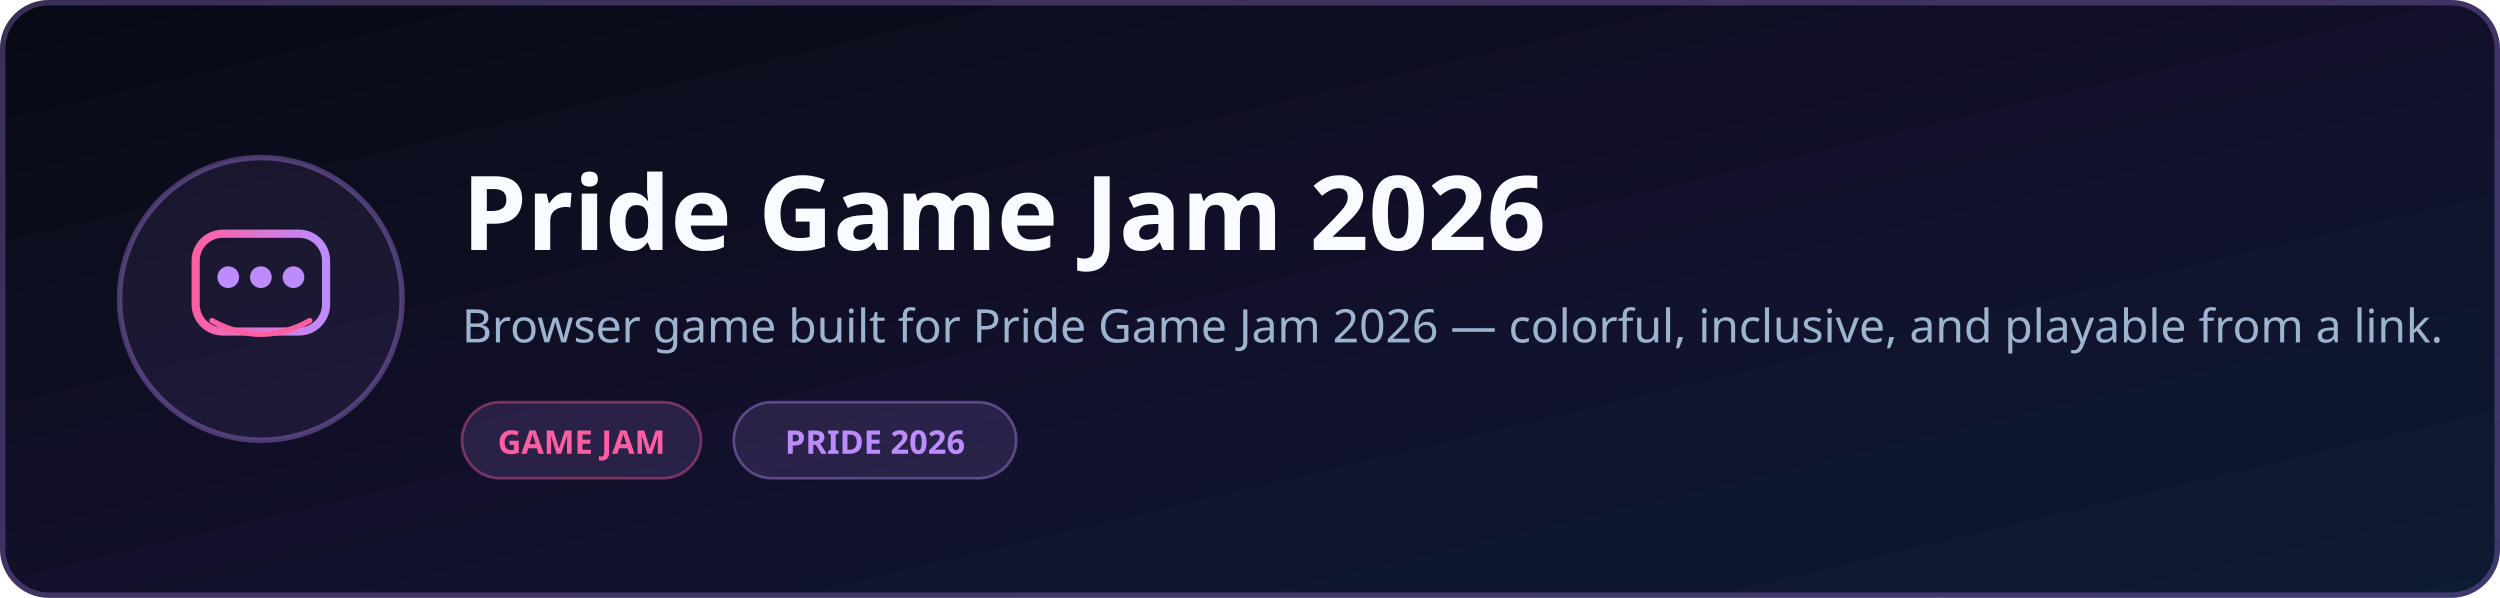
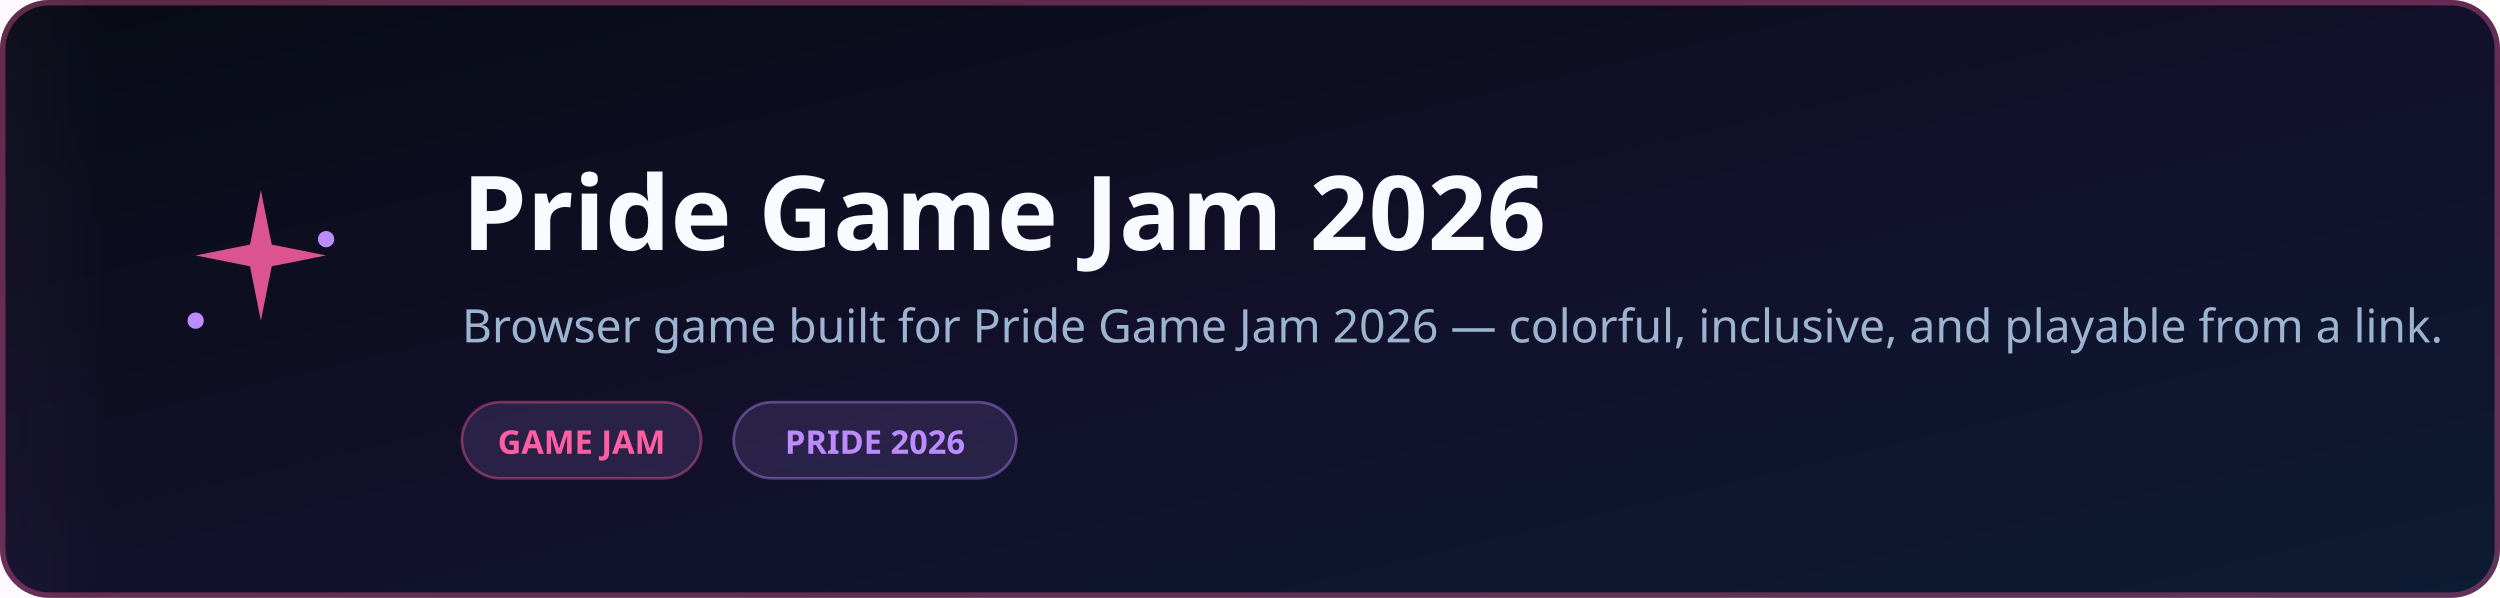
<svg xmlns="http://www.w3.org/2000/svg" width="920" height="220" viewBox="0 0 920 220" role="img" aria-label="Pride Game Jam 2026">
  <defs>
    <linearGradient id="bg" x1="0%" y1="0%" x2="100%" y2="100%">
      <stop offset="0%" stop-color="#070b14" />
      <stop offset="50%" stop-color="#12102a" />
      <stop offset="100%" stop-color="#0d1b33" />
    </linearGradient>
    <linearGradient id="accent" x1="0%" y1="0%" x2="100%" y2="0%">
      <stop offset="0%" stop-color="#ff5fa2" />
      <stop offset="100%" stop-color="#bc8cff" />
    </linearGradient>
+     <linearGradient id="shimmer" x1="0%" y1="0%" x2="100%" y2="0%">
+       <stop offset="0%" stop-color="#ff5fa2" stop-opacity="0" />
+       <stop offset="50%" stop-color="#ff5fa2" stop-opacity="0.15" />
+       <stop offset="100%" stop-color="#bc8cff" stop-opacity="0" />
+     </linearGradient>
  </defs>
  <rect width="920" height="220" rx="18" fill="url(#bg)" />
-   <rect x="1" y="1" width="918" height="218" rx="17" fill="none" stroke="rgba(188,140,255,0.28)" stroke-width="2" />
-   <circle cx="96" cy="110" r="52" fill="rgba(188,140,255,0.08)" stroke="rgba(188,140,255,0.35)" stroke-width="2" />
-   <rect x="72" y="86" width="48" height="36" rx="10" fill="none" stroke="url(#accent)" stroke-width="3" />
-   <circle cx="84" cy="102" r="4" fill="#bc8cff" />
-   <circle cx="96" cy="102" r="4" fill="#bc8cff" />
-   <circle cx="108" cy="102" r="4" fill="#bc8cff" />
-   <path d="M78 118 Q96 128 114 118" fill="none" stroke="#ff5fa2" stroke-width="2" stroke-linecap="round" />
+   <rect x="-200" y="0" width="240" height="220" rx="18" fill="url(#shimmer)" opacity="0.9">
+     <animate attributeName="x" values="-240;920" dur="7s" repeatCount="indefinite" />
+   </rect>
+   <rect x="1" y="1" width="918" height="218" rx="17" fill="none" stroke="#ff5fa2" stroke-width="2" opacity="0.35">
+     <animate attributeName="opacity" values="0.35;0.65;0.35" dur="3s" repeatCount="indefinite" />
+   </rect>
+   <polygon points="96,70 100,90 120,94 100,98 96,118 92,98 72,94 92,90" fill="#ff5fa2" opacity="0.85">
+     <animateTransform attributeName="transform" type="rotate" values="0 96 94;15 96 94;-15 96 94;0 96 94" dur="2.5s" repeatCount="indefinite" />
+   </polygon>
+   <circle cx="72" cy="118" r="3" fill="#bc8cff">
+     <animate attributeName="opacity" values="0;1;0" dur="1.5s" repeatCount="indefinite" />
+   </circle>
+   <circle cx="120" cy="88" r="3" fill="#bc8cff">
+     <animate attributeName="opacity" values="0;1;0" dur="1.5s" begin="0.7s" repeatCount="indefinite" />
+   </circle>
  <text x="170" y="92" fill="#f8fbff" font-family="Segoe UI, system-ui, sans-serif" font-size="38" font-weight="800">Pride Game Jam 2026</text>
  <text x="170" y="126" fill="#9db4d1" font-family="Segoe UI, system-ui, sans-serif" font-size="17" font-weight="500">Browser game built for Pride Game Jam 2026 — colorful, inclusive, and playable from a link.</text>
-   <rect x="170" y="148" width="88" height="28" rx="14" fill="rgba(188,140,255,0.14)" stroke="#ff5fa266" stroke-width="1" />
+   <rect x="170" y="148" width="88" height="28" rx="14" fill="rgba(188,140,255,0.14)" stroke="#ff5fa266" stroke-width="1">
+     <animate attributeName="opacity" values="1;0.75;1" dur="2.5s" begin="0s" repeatCount="indefinite" />
+   </rect>
  <text x="214" y="167" fill="#ff5fa2" font-family="Segoe UI, system-ui, sans-serif" font-size="12" font-weight="700" text-anchor="middle">GAME JAM</text>
-   <rect x="270" y="148" width="104" height="28" rx="14" fill="rgba(188,140,255,0.14)" stroke="#bc8cff66" stroke-width="1" />
+   <rect x="270" y="148" width="104" height="28" rx="14" fill="rgba(188,140,255,0.14)" stroke="#bc8cff66" stroke-width="1">
+     <animate attributeName="opacity" values="1;0.75;1" dur="2.5s" begin="0.3s" repeatCount="indefinite" />
+   </rect>
  <text x="322" y="167" fill="#bc8cff" font-family="Segoe UI, system-ui, sans-serif" font-size="12" font-weight="700" text-anchor="middle">PRIDE 2026</text>
</svg>
